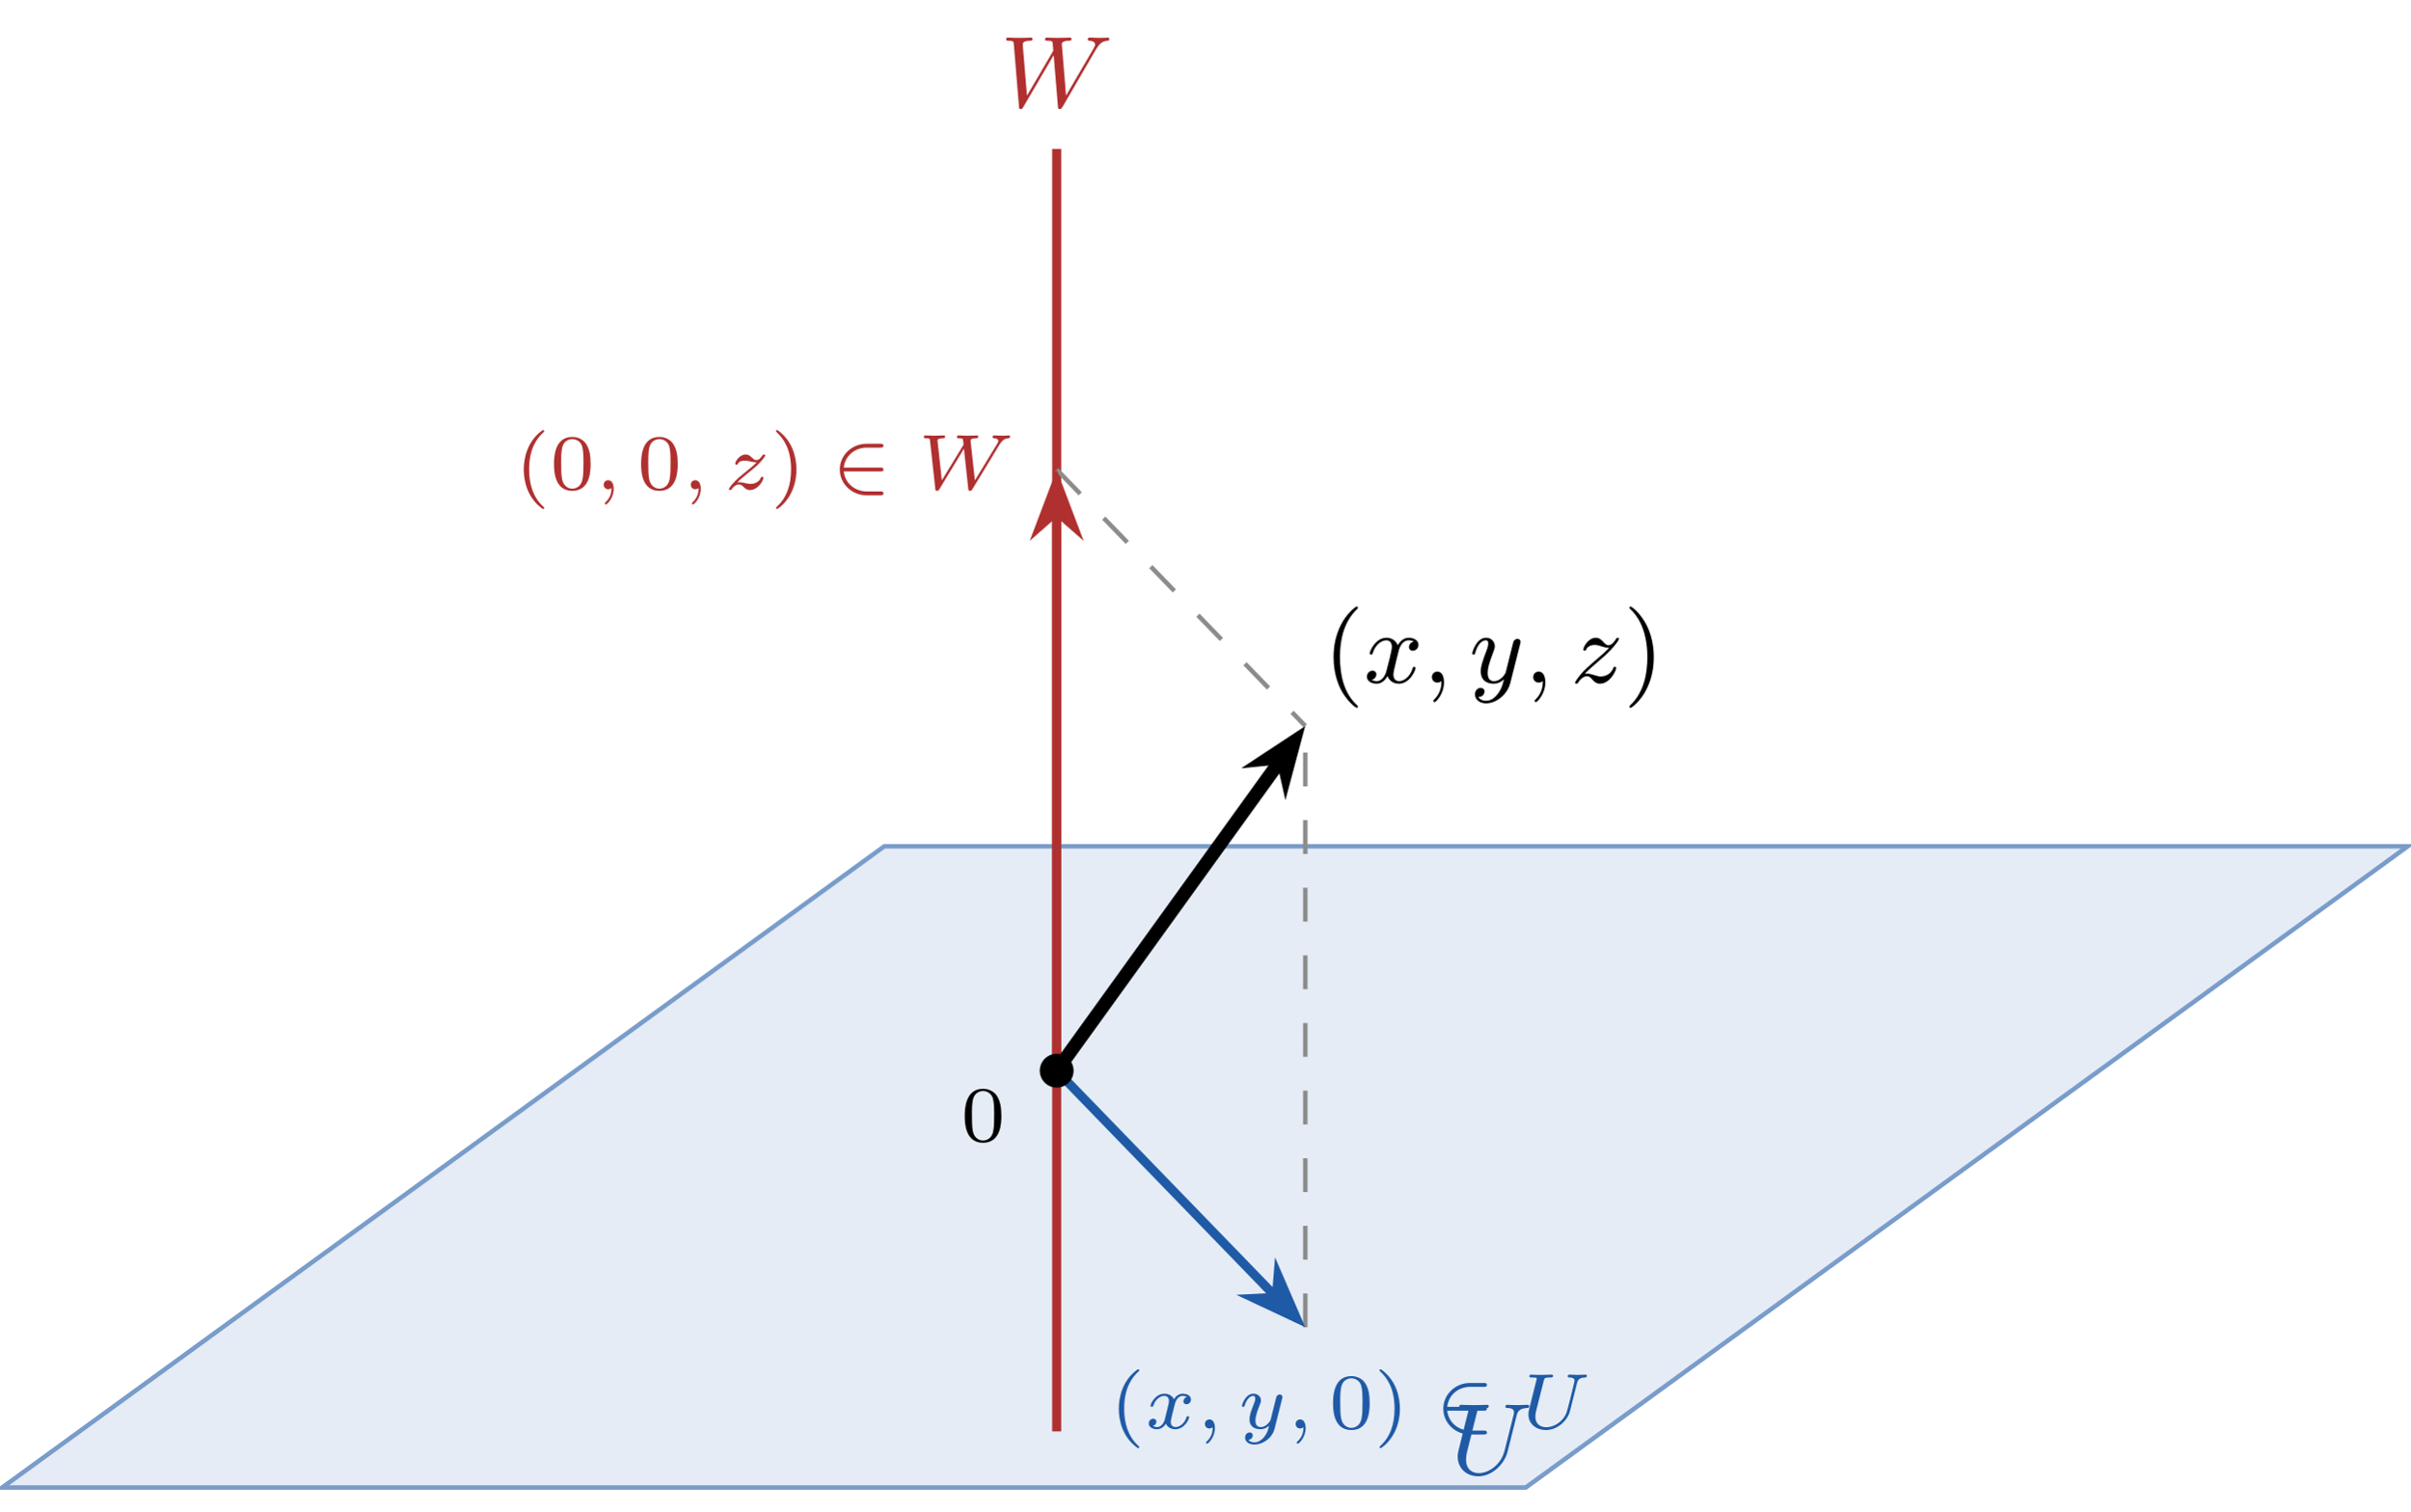
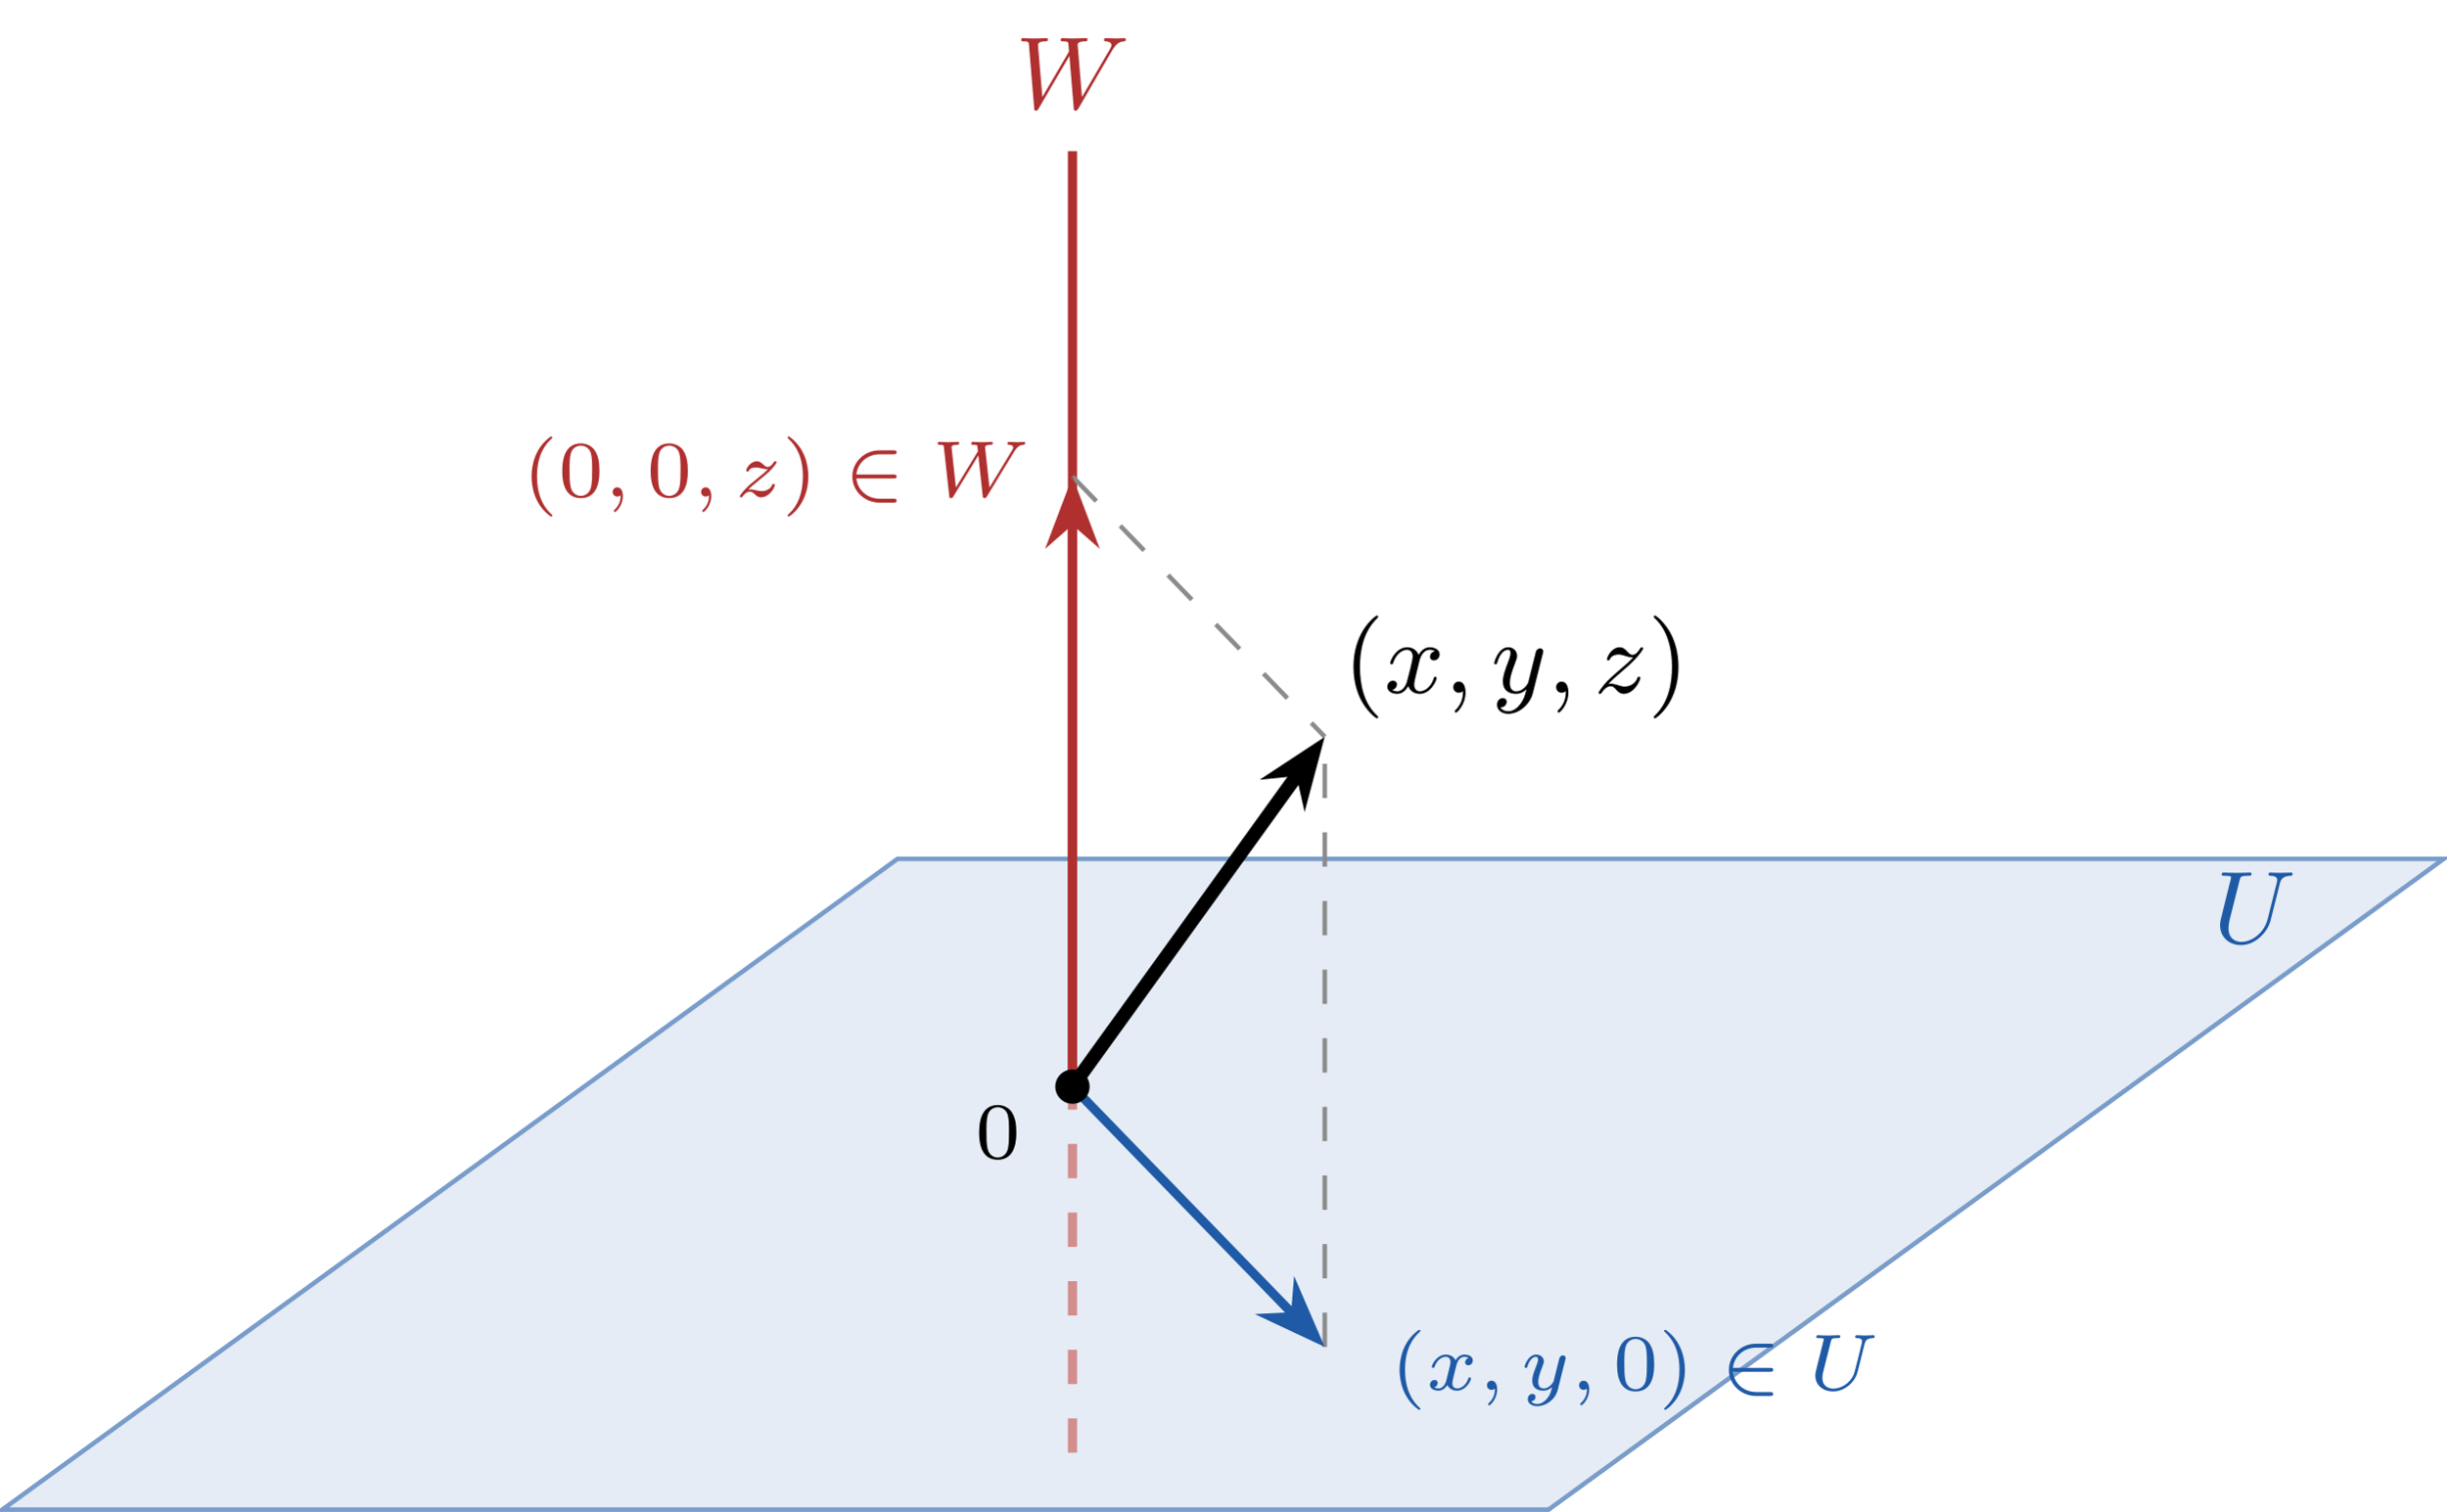
- <svg xmlns="http://www.w3.org/2000/svg" version="1.1" width="212.997pt" height="133.645pt" viewBox="-68.015 -68.015 212.997 133.645">
+ <svg xmlns="http://www.w3.org/2000/svg" version="1.1" width="212.997pt" height="131.712pt" viewBox="-68.015 -68.015 212.997 131.712">
  <defs />
  <g id="page1">
    <g stroke-miterlimit="10" transform="translate(25.37351,26.64771)scale(0.996264,-0.996264)">
      <g fill="#000" stroke="#000">
        <g stroke-width="0.4">
          <g fill="#e5ecf5" stroke="#e5ecf5">
            <path d="M-15.293 19.916L-93.539-36.988H41.612L119.857 19.916Z" stroke="none" />
          </g>
          <g fill="#799cca" stroke="#799cca">
            <path d="M-15.293 19.916L-93.539-36.988H41.612L119.857 19.916Z" fill="none" />
          </g>
          <g fill="#1f5aa6" stroke="#1f5aa6">
            <g fill="#1f5aa6" stroke="#1f5aa6">
</g>
-             <g transform="translate(34.9571,-35.79517)">
+             <g transform="translate(99.6875,12.57385)">
              <g stroke="none" transform="scale(-1.00375,1.00375)translate(25.37351,26.64771)scale(-1,-1)">
                <g fill="#1f5aa6">
                  <g stroke="none">
                    <g fill="#1f5aa6">
                      <path d="M31.193 21.492C31.282 21.115 31.453 20.829 32.152 20.802C32.206 20.802 32.313 20.793 32.313 20.64C32.313 20.569 32.26 20.524 32.188 20.524C31.991 20.524 31.489 20.551 31.291 20.551C31.067 20.551 31.049 20.551 30.834 20.542C30.691 20.542 30.502 20.524 30.368 20.524C30.332 20.524 30.206 20.524 30.206 20.685C30.206 20.802 30.314 20.802 30.368 20.802C30.709 20.811 30.969 20.891 30.969 21.187C30.969 21.232 30.942 21.358 30.942 21.367L30.135 24.576C29.821 25.814 28.736 26.567 27.848 26.567C27.391 26.567 26.727 26.325 26.727 25.374C26.727 25.141 26.763 24.908 26.817 24.675L27.687 21.214C27.768 20.873 27.794 20.802 28.494 20.802C28.637 20.802 28.736 20.802 28.736 20.64C28.736 20.56 28.673 20.524 28.601 20.524L28.037 20.542C27.768 20.551 27.75 20.551 27.463 20.551S27.158 20.551 26.889 20.542C26.709 20.533 26.476 20.524 26.306 20.524C26.252 20.524 26.127 20.524 26.127 20.685C26.127 20.802 26.216 20.802 26.396 20.802C26.432 20.802 26.593 20.802 26.736 20.82C26.907 20.837 26.952 20.864 26.952 20.954C26.952 21.008 26.871 21.331 26.817 21.519L26.62 22.308C26.539 22.658 26.109 24.343 26.073 24.523C26.001 24.81 25.992 24.908 25.992 25.105C25.992 26.146 26.772 26.845 27.821 26.845C28.987 26.845 30.117 25.814 30.404 24.648L31.193 21.492Z" />
                    </g>
                  </g>
                </g>
              </g>
            </g>
          </g>
-           <g fill="#b03030" stroke="#b03030">
+           <g fill="#d48d8d" stroke="#d48d8d">
            <g stroke-width="0.8">
-               <path d="M0-32.009V0" fill="none" />
+               <g stroke-dasharray="3.0,3.0" stroke-dashoffset="0.0">
+                 <path d="M0-32.009V0" fill="none" />
+               </g>
            </g>
          </g>
          <g fill="#b03030" stroke="#b03030">
            <g stroke-width="0.8">
              <path d="M0 0V81.802" fill="none" />
              <g transform="translate(-5.00969,85.5347)">
                <g stroke="none" transform="scale(-1.00375,1.00375)translate(25.37351,26.64771)scale(-1,-1)">
                  <g fill="#b03030">
                    <g stroke="none">
                      <g fill="#b03030">
                        <path d="M33.838 21.564C33.874 21.51 33.936 21.411 33.99 21.34C34.331 20.846 34.645 20.82 34.896 20.802C35.012 20.793 35.012 20.649 35.012 20.64C35.012 20.586 34.976 20.524 34.905 20.524C34.86 20.524 34.681 20.551 34.187 20.551C33.883 20.551 33.569 20.524 33.282 20.524C33.228 20.524 33.111 20.524 33.111 20.685C33.111 20.793 33.21 20.802 33.246 20.802C33.372 20.811 33.757 20.829 33.757 21.142C33.757 21.205 33.739 21.295 33.632 21.474L31.193 25.652L30.816 21.089C30.816 20.99 30.906 20.802 31.462 20.802C31.569 20.802 31.677 20.802 31.677 20.64C31.677 20.56 31.614 20.524 31.542 20.524C31.3 20.524 30.7 20.551 30.457 20.551C30.126 20.551 30.108 20.551 29.964 20.542C29.848 20.533 29.606 20.524 29.498 20.524C29.453 20.524 29.337 20.524 29.337 20.685C29.337 20.802 29.435 20.802 29.543 20.802C29.955 20.802 29.991 20.864 30.009 21.008C30.018 21.062 30.063 21.609 30.063 21.627C30.063 21.662 30.063 21.689 30 21.797L27.741 25.652L27.373 21.232C27.355 21.053 27.337 20.811 28.001 20.802C28.117 20.802 28.225 20.802 28.225 20.64C28.225 20.533 28.126 20.524 28.09 20.524C27.929 20.524 27.741 20.542 27.57 20.542C27.391 20.542 27.194 20.551 27.014 20.551C26.853 20.551 26.629 20.551 26.521 20.542C26.441 20.542 26.127 20.524 26.055 20.524C26.019 20.524 25.894 20.524 25.894 20.685C25.894 20.802 25.992 20.802 26.1 20.802C26.548 20.802 26.557 20.873 26.575 21.115L27.032 26.621C27.041 26.773 27.05 26.845 27.185 26.845C27.31 26.845 27.337 26.791 27.418 26.657L30.099 22.075L30.475 26.603C30.484 26.764 30.493 26.845 30.637 26.845C30.673 26.845 30.771 26.845 30.879 26.657L33.838 21.564Z" />
                      </g>
                    </g>
                  </g>
                </g>
              </g>
            </g>
          </g>
          <g fill="#8c8c8c" stroke="#8c8c8c">
            <g stroke-dasharray="3.0,3.0" stroke-dashoffset="0.0">
              <path d="M22.056-22.767V30.594" fill="none" />
            </g>
          </g>
          <g fill="#8c8c8c" stroke="#8c8c8c">
            <g stroke-dasharray="3.0,3.0" stroke-dashoffset="0.0">
              <path d="M0 53.349L22.056 30.594" fill="none" />
            </g>
          </g>
          <g stroke-width="0.8">
            <g fill="#1f5aa6" stroke="#1f5aa6">
              <path d="M0 0L19.345-19.969" fill="none" />
              <g transform="matrix(0.69577,-0.71822,0.71822,0.69577,17.70047,-18.27147)">
                <g stroke-dasharray="none" stroke-dashoffset="0.0">
                  <g stroke-linejoin="miter">
                    <path d="M5.12 0L1.292 1.449L2.564 0L1.292-1.449Z" />
                  </g>
                </g>
              </g>
-               <g transform="translate(4.70636,-31.75017)">
+               <g transform="translate(27.78867,-26.5172)">
                <g stroke="none" transform="scale(-1.00375,1.00375)translate(25.37351,26.64771)scale(-1,-1)">
                  <g fill="#1f5aa6">
                    <g stroke="none">
                      <g fill="#1f5aa6">
                        <path d="M27.849 21.417C26.524 22.352 26.175 23.83 26.175 24.897C26.175 25.881 26.468 27.408 27.849 28.384C27.905 28.384 27.989 28.384 27.989 28.301C27.989 28.259 27.968 28.245 27.919 28.196C26.991 27.359 26.65 26.173 26.65 24.904C26.65 23.021 27.368 22.101 27.94 21.585C27.968 21.557 27.989 21.536 27.989 21.501C27.989 21.417 27.905 21.417 27.849 21.417Z" />
                        <path d="M30.223 25.908C30.154 26.146 29.923 26.522 29.568 26.522C29.547 26.522 29.338 26.522 29.191 26.425C29.477 26.334 29.498 26.083 29.498 26.041C29.498 25.888 29.38 25.783 29.219 25.783C29.024 25.783 28.822 25.95 28.822 26.208C28.822 26.557 29.212 26.717 29.554 26.717C29.875 26.717 30.161 26.515 30.335 26.222C30.502 26.592 30.886 26.717 31.165 26.717C31.967 26.717 32.392 25.846 32.392 25.65C32.392 25.56 32.302 25.56 32.281 25.56C32.183 25.56 32.176 25.595 32.148 25.678C32.002 26.16 31.583 26.522 31.193 26.522C30.914 26.522 30.767 26.334 30.767 26.069C30.767 25.888 30.935 25.253 31.13 24.479C31.269 23.942 31.583 23.768 31.813 23.768C31.827 23.768 32.044 23.768 32.19 23.865C31.967 23.928 31.883 24.123 31.883 24.249C31.883 24.402 32.002 24.507 32.162 24.507S32.553 24.374 32.553 24.081C32.553 23.691 32.106 23.572 31.827 23.572C31.479 23.572 31.2 23.802 31.046 24.067C30.921 23.781 30.6 23.572 30.209 23.572C29.428 23.572 28.982 24.43 28.982 24.639C28.982 24.73 29.08 24.73 29.101 24.73C29.191 24.73 29.198 24.702 29.233 24.611C29.407 24.067 29.847 23.768 30.188 23.768C30.419 23.768 30.607 23.893 30.607 24.228C30.607 24.367 30.523 24.716 30.46 24.953L30.223 25.908Z" />
                        <path d="M34.476 26.536C34.476 26.92 34.406 27.366 33.932 27.812C33.904 27.84 33.883 27.861 33.883 27.896C33.883 27.945 33.939 27.994 33.981 27.994C34.079 27.994 34.671 27.436 34.671 26.606C34.671 26.173 34.504 25.846 34.183 25.846C33.953 25.846 33.786 26.027 33.786 26.243C33.786 26.466 33.946 26.648 34.19 26.648C34.358 26.648 34.469 26.536 34.476 26.536Z" />
                        <path d="M40.609 24.019C40.637 23.921 40.637 23.907 40.637 23.865C40.637 23.726 40.525 23.642 40.407 23.642C40.33 23.642 40.197 23.677 40.121 23.809C40.1 23.851 40.044 24.074 40.009 24.214L39.863 24.793C39.821 24.96 39.605 25.839 39.584 25.915C39.577 25.915 39.27 26.522 38.726 26.522C38.252 26.522 38.252 26.069 38.252 25.943C38.252 25.567 38.412 25.127 38.621 24.59C38.705 24.367 38.74 24.284 38.74 24.165C38.74 23.83 38.454 23.572 38.077 23.572C37.373 23.572 37.059 24.521 37.059 24.639C37.059 24.73 37.157 24.73 37.178 24.73C37.275 24.73 37.282 24.695 37.303 24.618C37.478 24.039 37.778 23.768 38.056 23.768C38.175 23.768 38.231 23.844 38.231 24.012C38.231 24.172 38.168 24.325 38.133 24.416C37.798 25.267 37.729 25.525 37.729 25.832C37.729 25.95 37.729 26.278 38.001 26.501C38.217 26.683 38.51 26.717 38.698 26.717C38.977 26.717 39.228 26.613 39.458 26.404C39.368 26.787 39.291 27.08 38.998 27.429C38.81 27.645 38.531 27.875 38.161 27.875C38.112 27.875 37.784 27.875 37.638 27.645C38.015 27.603 38.015 27.268 38.015 27.261C38.015 27.038 37.812 26.996 37.743 26.996C37.568 26.996 37.338 27.136 37.338 27.457C37.338 27.812 37.673 28.07 38.168 28.07C38.872 28.07 39.73 27.526 39.946 26.655L40.609 24.019Z" />
                        <path d="M42.494 26.536C42.494 26.92 42.424 27.366 41.95 27.812C41.922 27.84 41.901 27.861 41.901 27.896C41.901 27.945 41.957 27.994 41.998 27.994C42.096 27.994 42.689 27.436 42.689 26.606C42.689 26.173 42.521 25.846 42.201 25.846C41.971 25.846 41.803 26.027 41.803 26.243C41.803 26.466 41.964 26.648 42.208 26.648C42.375 26.648 42.487 26.536 42.494 26.536Z" />
                        <path d="M48.347 24.423C48.347 23.656 48.257 23.105 47.936 22.617C47.72 22.296 47.287 22.017 46.729 22.017C45.112 22.017 45.112 23.921 45.112 24.423S45.112 26.787 46.729 26.787S48.347 24.925 48.347 24.423ZM46.729 26.592C46.409 26.592 45.983 26.404 45.844 25.832C45.746 25.42 45.746 24.848 45.746 24.332C45.746 23.823 45.746 23.293 45.851 22.91C45.997 22.359 46.444 22.212 46.729 22.212C47.106 22.212 47.469 22.442 47.594 22.847C47.706 23.224 47.713 23.726 47.713 24.332C47.713 24.848 47.713 25.365 47.622 25.804C47.483 26.438 47.008 26.592 46.729 26.592Z" />
                        <path d="M49.348 21.417C49.299 21.417 49.215 21.417 49.215 21.501C49.215 21.536 49.236 21.557 49.278 21.606C49.878 22.157 50.547 23.098 50.547 24.897C50.547 26.355 50.094 27.457 49.341 28.14C49.222 28.259 49.215 28.266 49.215 28.301S49.236 28.384 49.306 28.384C49.39 28.384 50.052 27.924 50.512 27.052C50.819 26.473 51.021 25.72 51.021 24.904C51.021 23.921 50.729 22.394 49.348 21.417Z" />
                        <path d="M58.432 25.072C58.544 25.072 58.711 25.072 58.711 24.904C58.711 24.73 58.55 24.73 58.432 24.73H55.203C55.308 23.719 56.151 22.966 57.239 22.966H58.432C58.544 22.966 58.711 22.966 58.711 22.798C58.711 22.624 58.55 22.624 58.432 22.624H57.212C55.914 22.624 54.854 23.642 54.854 24.897C54.854 26.18 55.928 27.178 57.212 27.178H58.432C58.544 27.178 58.711 27.178 58.711 27.01C58.711 26.836 58.55 26.836 58.432 26.836H57.239C56.151 26.836 55.308 26.083 55.203 25.072H58.432Z" />
                        <path d="M66.668 22.645C66.738 22.373 66.85 22.15 67.407 22.136C67.442 22.136 67.547 22.129 67.547 21.982C67.547 21.94 67.512 21.885 67.442 21.885C67.219 21.885 66.954 21.912 66.724 21.912S66.201 21.885 65.992 21.885C65.957 21.885 65.852 21.885 65.852 22.038C65.852 22.129 65.943 22.136 66.006 22.136C66.333 22.143 66.452 22.247 66.452 22.422C66.452 22.456 66.445 22.491 66.438 22.519C66.333 22.972 65.824 25.072 65.734 25.288C65.343 26.18 64.527 26.536 63.955 26.536C63.488 26.536 62.993 26.299 62.993 25.609C62.993 25.441 63.014 25.274 63.056 25.113L63.732 22.429C63.795 22.191 63.809 22.136 64.346 22.136C64.464 22.136 64.555 22.136 64.555 21.982C64.555 21.954 64.534 21.885 64.444 21.885C64.241 21.885 63.732 21.912 63.53 21.912C63.411 21.912 63.167 21.912 63.049 21.905C62.909 21.899 62.742 21.885 62.609 21.885C62.568 21.885 62.463 21.885 62.463 22.038C62.463 22.136 62.547 22.136 62.686 22.136C62.693 22.136 62.826 22.136 62.951 22.15C63.098 22.164 63.112 22.177 63.112 22.247C63.112 22.289 63.042 22.561 63 22.714L62.847 23.328L62.449 24.925C62.379 25.211 62.379 25.267 62.379 25.406C62.379 26.271 63.091 26.787 63.927 26.787C64.89 26.787 65.824 26.006 66.055 25.093L66.668 22.645Z" />
                      </g>
                    </g>
                  </g>
                </g>
              </g>
            </g>
          </g>
          <g stroke-width="0.8">
            <g fill="#b03030" stroke="#b03030">
              <path d="M0 0V49.453" fill="none" />
              <g transform="matrix(0.0,1.0,-1.0,0.0,0.0,47.0893)">
                <g stroke-dasharray="none" stroke-dashoffset="0.0">
                  <g stroke-linejoin="miter">
                    <path d="M5.12 0L1.292 1.449L2.564 0L1.292-1.449Z" />
                  </g>
                </g>
              </g>
              <g transform="translate(-48.08301,51.59888)">
                <g stroke="none" transform="scale(-1.00375,1.00375)translate(25.37351,26.64771)scale(-1,-1)">
                  <g fill="#b03030">
                    <g stroke="none">
                      <g fill="#b03030">
                        <path d="M27.849 21.417C26.524 22.352 26.175 23.83 26.175 24.897C26.175 25.881 26.468 27.408 27.849 28.384C27.905 28.384 27.989 28.384 27.989 28.301C27.989 28.259 27.968 28.245 27.919 28.196C26.991 27.359 26.65 26.173 26.65 24.904C26.65 23.021 27.368 22.101 27.94 21.585C27.968 21.557 27.989 21.536 27.989 21.501C27.989 21.417 27.905 21.417 27.849 21.417Z" />
                        <path d="M32.085 24.423C32.085 23.656 31.995 23.105 31.674 22.617C31.458 22.296 31.025 22.017 30.467 22.017C28.849 22.017 28.849 23.921 28.849 24.423S28.849 26.787 30.467 26.787S32.085 24.925 32.085 24.423ZM30.467 26.592C30.147 26.592 29.721 26.404 29.582 25.832C29.484 25.42 29.484 24.848 29.484 24.332C29.484 23.823 29.484 23.293 29.589 22.91C29.735 22.359 30.181 22.212 30.467 22.212C30.844 22.212 31.207 22.442 31.332 22.847C31.444 23.224 31.451 23.726 31.451 24.332C31.451 24.848 31.451 25.365 31.36 25.804C31.221 26.438 30.746 26.592 30.467 26.592Z" />
                        <path d="M33.93 26.536C33.93 26.92 33.86 27.366 33.386 27.812C33.358 27.84 33.337 27.861 33.337 27.896C33.337 27.945 33.393 27.994 33.434 27.994C33.532 27.994 34.125 27.436 34.125 26.606C34.125 26.173 33.957 25.846 33.637 25.846C33.407 25.846 33.239 26.027 33.239 26.243C33.239 26.466 33.4 26.648 33.644 26.648C33.811 26.648 33.923 26.536 33.93 26.536Z" />
                        <path d="M39.783 24.423C39.783 23.656 39.693 23.105 39.372 22.617C39.156 22.296 38.723 22.017 38.165 22.017C36.548 22.017 36.548 23.921 36.548 24.423S36.548 26.787 38.165 26.787S39.783 24.925 39.783 24.423ZM38.165 26.592C37.845 26.592 37.419 26.404 37.28 25.832C37.182 25.42 37.182 24.848 37.182 24.332C37.182 23.823 37.182 23.293 37.287 22.91C37.433 22.359 37.88 22.212 38.165 22.212C38.542 22.212 38.905 22.442 39.03 22.847C39.142 23.224 39.149 23.726 39.149 24.332C39.149 24.848 39.149 25.365 39.058 25.804C38.919 26.438 38.444 26.592 38.165 26.592Z" />
                        <path d="M41.628 26.536C41.628 26.92 41.558 27.366 41.084 27.812C41.056 27.84 41.035 27.861 41.035 27.896C41.035 27.945 41.091 27.994 41.132 27.994C41.23 27.994 41.823 27.436 41.823 26.606C41.823 26.173 41.655 25.846 41.335 25.846C41.105 25.846 40.937 26.027 40.937 26.243C40.937 26.466 41.098 26.648 41.342 26.648C41.509 26.648 41.621 26.536 41.628 26.536Z" />
                        <path d="M45.054 26.034C45.236 25.853 45.361 25.72 45.954 25.246C46.101 25.127 46.624 24.709 46.826 24.514C47.251 24.095 47.516 23.74 47.516 23.656S47.426 23.572 47.398 23.572C47.335 23.572 47.314 23.586 47.279 23.642C47.063 23.963 46.917 24.067 46.749 24.067C46.665 24.067 46.561 24.06 46.352 23.858C46.115 23.621 45.961 23.572 45.801 23.572C45.243 23.572 44.866 24.179 44.866 24.388C44.866 24.451 44.936 24.472 44.985 24.472C45.068 24.472 45.082 24.451 45.11 24.374C45.215 24.13 45.605 24.116 45.717 24.116C45.877 24.116 46.059 24.158 46.156 24.179C46.54 24.263 46.589 24.263 46.763 24.263C46.582 24.451 46.456 24.576 45.794 25.106C45.25 25.539 45.061 25.713 44.929 25.853C44.511 26.264 44.308 26.571 44.308 26.634C44.308 26.717 44.399 26.717 44.427 26.717C44.497 26.717 44.511 26.703 44.545 26.648C44.734 26.383 44.95 26.222 45.187 26.222C45.271 26.222 45.375 26.229 45.564 26.404C45.78 26.613 45.919 26.717 46.142 26.717C46.889 26.717 47.356 25.874 47.356 25.636C47.356 25.553 47.279 25.546 47.237 25.546C47.154 25.546 47.14 25.581 47.112 25.657C46.979 26.006 46.568 26.173 46.226 26.173C46.066 26.173 45.891 26.139 45.717 26.097C45.396 26.027 45.34 26.027 45.215 26.027C45.201 26.027 45.096 26.027 45.054 26.034Z" />
                        <path d="M48.603 21.417C48.554 21.417 48.47 21.417 48.47 21.501C48.47 21.536 48.491 21.557 48.533 21.606C49.133 22.157 49.802 23.098 49.802 24.897C49.802 26.355 49.349 27.457 48.596 28.14C48.477 28.259 48.47 28.266 48.47 28.301S48.491 28.384 48.561 28.384C48.645 28.384 49.307 27.924 49.767 27.052C50.074 26.473 50.277 25.72 50.277 24.904C50.277 23.921 49.984 22.394 48.603 21.417Z" />
                        <path d="M57.687 25.072C57.799 25.072 57.966 25.072 57.966 24.904C57.966 24.73 57.806 24.73 57.687 24.73H54.458C54.563 23.719 55.407 22.966 56.495 22.966H57.687C57.799 22.966 57.966 22.966 57.966 22.798C57.966 22.624 57.806 22.624 57.687 22.624H56.467C55.169 22.624 54.109 23.642 54.109 24.897C54.109 26.18 55.183 27.178 56.467 27.178H57.687C57.799 27.178 57.966 27.178 57.966 27.01C57.966 26.836 57.806 26.836 57.687 26.836H56.495C55.407 26.836 54.563 26.083 54.458 25.072H57.687Z" />
                        <path d="M68.218 22.707L68.343 22.526C68.49 22.338 68.657 22.164 68.999 22.136C69.075 22.129 69.159 22.122 69.159 21.982C69.159 21.933 69.117 21.885 69.062 21.885C68.901 21.885 68.699 21.912 68.532 21.912C68.287 21.912 67.988 21.885 67.757 21.885C67.723 21.885 67.611 21.885 67.611 22.038C67.611 22.129 67.709 22.136 67.737 22.136C67.89 22.143 68.12 22.184 68.12 22.38C68.12 22.456 68.043 22.582 68.015 22.631L66.049 25.86L65.665 22.338C65.665 22.143 66.07 22.136 66.153 22.136C66.244 22.136 66.342 22.136 66.342 21.982C66.342 21.975 66.335 21.885 66.223 21.885C66.091 21.885 65.923 21.899 65.791 21.905C65.651 21.912 65.47 21.912 65.331 21.912C65.17 21.912 64.759 21.885 64.598 21.885C64.563 21.885 64.459 21.885 64.459 22.038C64.459 22.136 64.549 22.136 64.64 22.136C64.94 22.136 64.975 22.184 64.996 22.254C65.003 22.296 65.017 22.491 65.045 22.707L63.127 25.86L62.757 22.442C62.757 22.415 62.743 22.345 62.743 22.338C62.743 22.136 63.176 22.136 63.231 22.136C63.322 22.136 63.42 22.136 63.42 21.982C63.42 21.954 63.399 21.885 63.308 21.885C63.106 21.885 62.611 21.912 62.408 21.912C62.178 21.912 61.885 21.885 61.676 21.885C61.606 21.885 61.537 21.912 61.537 22.031C61.537 22.136 61.62 22.136 61.732 22.136C62.06 22.136 62.06 22.177 62.081 22.352L62.548 26.599C62.562 26.738 62.569 26.787 62.694 26.787C62.813 26.787 62.862 26.724 62.904 26.648L65.079 23.063L65.463 26.606C65.477 26.752 65.512 26.787 65.616 26.787C65.735 26.787 65.777 26.724 65.826 26.641L68.218 22.707Z" />
                      </g>
                    </g>
                  </g>
                </g>
              </g>
            </g>
          </g>
          <g stroke-width="1.2">
            <path d="M0 0L19.839 27.519" fill="none" />
            <g transform="matrix(0.58476,0.81116,-0.81116,0.58476,18.39534,25.51656)">
              <g stroke-dasharray="none" stroke-dashoffset="0.0">
                <g stroke-linejoin="miter">
                  <g stroke-width="1.056">
                    <path d="M4.755 0L1.706 1.161L2.733 0L1.706-1.161Z" />
                  </g>
                </g>
              </g>
            </g>
            <g transform="translate(23.65569,34.44405)">
              <g stroke="none" transform="scale(-1.00375,1.00375)translate(25.37351,26.64771)scale(-1,-1)">
                <g fill="#000">
                  <g stroke="none">
                    <path d="M28.431 28.782C28.431 28.737 28.404 28.71 28.35 28.647C27.194 27.589 26.844 25.975 26.844 24.406C26.844 23.016 27.113 21.331 28.377 20.129C28.413 20.093 28.431 20.066 28.431 20.022C28.431 19.959 28.386 19.923 28.323 19.923C28.216 19.923 27.409 20.569 26.925 21.546C26.494 22.407 26.279 23.33 26.279 24.397C26.279 25.043 26.36 26.065 26.853 27.123C27.382 28.226 28.216 28.88 28.323 28.88C28.386 28.88 28.431 28.844 28.431 28.782Z" />
                    <path d="M33.369 23.025C33.037 23.088 32.938 23.375 32.938 23.509C32.938 23.68 33.064 23.832 33.288 23.832C33.539 23.832 33.781 23.617 33.781 23.303C33.781 22.891 33.333 22.685 32.911 22.685C32.373 22.685 32.06 23.16 31.952 23.348C31.782 22.909 31.387 22.685 30.957 22.685C29.997 22.685 29.477 23.832 29.477 24.065C29.477 24.146 29.54 24.173 29.603 24.173C29.684 24.173 29.71 24.128 29.728 24.074C30.006 23.187 30.598 22.909 30.939 22.909C31.199 22.909 31.432 23.079 31.432 23.501C31.432 23.823 31.046 25.258 30.93 25.688C30.858 25.966 30.589 26.522 30.096 26.522C29.917 26.522 29.728 26.459 29.639 26.406C29.881 26.361 30.06 26.155 30.06 25.921C30.06 25.697 29.89 25.599 29.719 25.599C29.459 25.599 29.226 25.823 29.226 26.128C29.226 26.567 29.71 26.746 30.087 26.746C30.607 26.746 30.912 26.316 31.046 26.074C31.271 26.666 31.8 26.746 32.042 26.746C33.01 26.746 33.521 25.581 33.521 25.366C33.521 25.321 33.494 25.258 33.405 25.258C33.306 25.258 33.297 25.294 33.252 25.428C33.055 26.074 32.535 26.522 32.069 26.522C31.809 26.522 31.566 26.361 31.566 25.93C31.566 25.733 31.692 25.24 31.773 24.899C31.809 24.738 32.051 23.769 32.069 23.707C32.176 23.384 32.445 22.909 32.902 22.909C33.064 22.909 33.234 22.936 33.369 23.025Z" />
                    <path d="M35.813 26.504C35.813 26.8 35.813 27.535 35.149 28.172C35.095 28.226 35.095 28.235 35.095 28.271C35.095 28.333 35.158 28.378 35.212 28.378C35.31 28.378 36.037 27.679 36.037 26.63C36.037 26.074 35.84 25.679 35.454 25.679C35.149 25.679 34.97 25.912 34.97 26.164S35.149 26.648 35.454 26.648C35.588 26.648 35.723 26.603 35.813 26.504Z" />
                    <path d="M42.778 23.196C42.787 23.151 42.804 23.097 42.804 23.043C42.804 22.927 42.724 22.783 42.527 22.783C42.41 22.783 42.249 22.855 42.177 23.025C42.168 23.061 42.078 23.429 42.024 23.626L41.576 25.419C41.504 25.679 41.504 25.697 41.486 25.778C41.477 25.814 41.101 26.522 40.455 26.522C39.899 26.522 39.899 25.957 39.899 25.787C39.899 25.383 40.016 24.944 40.401 23.94C40.473 23.734 40.527 23.608 40.527 23.438C40.527 22.998 40.195 22.685 39.756 22.685C38.895 22.685 38.536 23.958 38.536 24.065C38.536 24.146 38.599 24.173 38.662 24.173C38.761 24.173 38.77 24.119 38.805 24.003C38.994 23.339 39.352 22.909 39.729 22.909C39.944 22.909 39.944 23.079 39.944 23.205C39.944 23.357 39.908 23.518 39.828 23.734C39.406 24.845 39.29 25.222 39.29 25.652C39.29 26.648 40.097 26.746 40.428 26.746C40.868 26.746 41.182 26.513 41.343 26.352C41.226 26.809 41.128 27.213 40.778 27.661C40.509 28.02 40.15 28.262 39.756 28.262C39.505 28.262 39.209 28.172 39.083 27.921C39.559 27.921 39.621 27.526 39.621 27.437C39.621 27.239 39.478 27.114 39.281 27.114C39.065 27.114 38.779 27.284 38.779 27.697C38.779 28.163 39.191 28.486 39.756 28.486C40.67 28.486 41.648 27.706 41.908 26.657L42.778 23.196Z" />
                    <path d="M44.769 26.504C44.769 26.8 44.769 27.535 44.105 28.172C44.051 28.226 44.051 28.235 44.051 28.271C44.051 28.333 44.114 28.378 44.168 28.378C44.266 28.378 44.993 27.679 44.993 26.63C44.993 26.074 44.795 25.679 44.41 25.679C44.105 25.679 43.926 25.912 43.926 26.164S44.105 26.648 44.41 26.648C44.544 26.648 44.679 26.603 44.769 26.504Z" />
                    <path d="M48.479 25.886C48.667 25.661 49.16 25.213 49.546 24.89C50.209 24.325 50.415 24.128 50.532 24.003C51.267 23.294 51.509 22.837 51.509 22.783C51.509 22.774 51.509 22.685 51.393 22.685C51.312 22.685 51.294 22.711 51.249 22.783C51.133 22.963 50.891 23.348 50.586 23.348C50.406 23.348 50.29 23.249 50.084 23.016C49.868 22.783 49.698 22.685 49.465 22.685C48.775 22.685 48.353 23.509 48.353 23.734C48.353 23.761 48.371 23.832 48.47 23.832C48.559 23.832 48.586 23.778 48.595 23.752C48.766 23.321 49.295 23.321 49.366 23.321C49.573 23.321 49.788 23.384 49.985 23.456C50.344 23.572 50.496 23.572 50.631 23.572C50.353 23.886 49.851 24.316 49.286 24.801C48.837 25.186 48.559 25.455 48.362 25.652C48.03 26.002 47.627 26.549 47.627 26.648C47.627 26.71 47.672 26.746 47.743 26.746C47.824 26.746 47.842 26.71 47.887 26.657C48.237 26.119 48.568 26.083 48.667 26.083C48.891 26.083 49.017 26.217 49.214 26.45C49.42 26.675 49.617 26.746 49.797 26.746C50.72 26.746 51.258 25.599 51.258 25.357C51.258 25.276 51.196 25.249 51.133 25.249C51.043 25.249 51.025 25.312 51.007 25.348C50.765 26.011 50.129 26.11 49.895 26.11C49.725 26.11 49.546 26.065 49.277 25.975C49.097 25.921 48.882 25.859 48.694 25.859C48.604 25.859 48.515 25.877 48.479 25.886Z" />
                    <path d="M54.578 24.397C54.578 23.662 54.47 22.676 54.004 21.68C53.475 20.577 52.641 19.923 52.533 19.923C52.444 19.923 52.426 19.995 52.426 20.022C52.426 20.066 52.444 20.093 52.507 20.156C53.027 20.622 54.013 21.842 54.013 24.397C54.013 25.679 53.78 27.464 52.48 28.674C52.462 28.701 52.426 28.737 52.426 28.782C52.426 28.809 52.444 28.88 52.533 28.88C52.641 28.88 53.448 28.235 53.932 27.257C54.363 26.397 54.578 25.473 54.578 24.397Z" />
                  </g>
                </g>
              </g>
            </g>
          </g>
          <path d="M1.5 0C1.5 .828 .828 1.5 0 1.5S-1.5 .828-1.5 0S-.828-1.5 0-1.5S1.5-.828 1.5 0ZM0 0" stroke="none" />
          <g transform="translate(-8.51909,-6.25555)">
            <g stroke="none" transform="scale(-1.00375,1.00375)translate(25.37351,26.64771)scale(-1,-1)">
              <g fill="#000">
                <g stroke="none">
                  <path d="M28.972 24.423C28.972 23.656 28.881 23.105 28.561 22.617C28.344 22.296 27.912 22.017 27.354 22.017C25.736 22.017 25.736 23.921 25.736 24.423S25.736 26.787 27.354 26.787S28.972 24.925 28.972 24.423ZM27.354 26.592C27.033 26.592 26.608 26.404 26.468 25.832C26.371 25.42 26.371 24.848 26.371 24.332C26.371 23.823 26.371 23.293 26.475 22.91C26.622 22.359 27.068 22.212 27.354 22.212C27.731 22.212 28.093 22.442 28.219 22.847C28.33 23.224 28.337 23.726 28.337 24.332C28.337 24.848 28.337 25.365 28.247 25.804C28.107 26.438 27.633 26.592 27.354 26.592Z" />
                </g>
              </g>
            </g>
          </g>
        </g>
      </g>
    </g>
  </g>
</svg>
